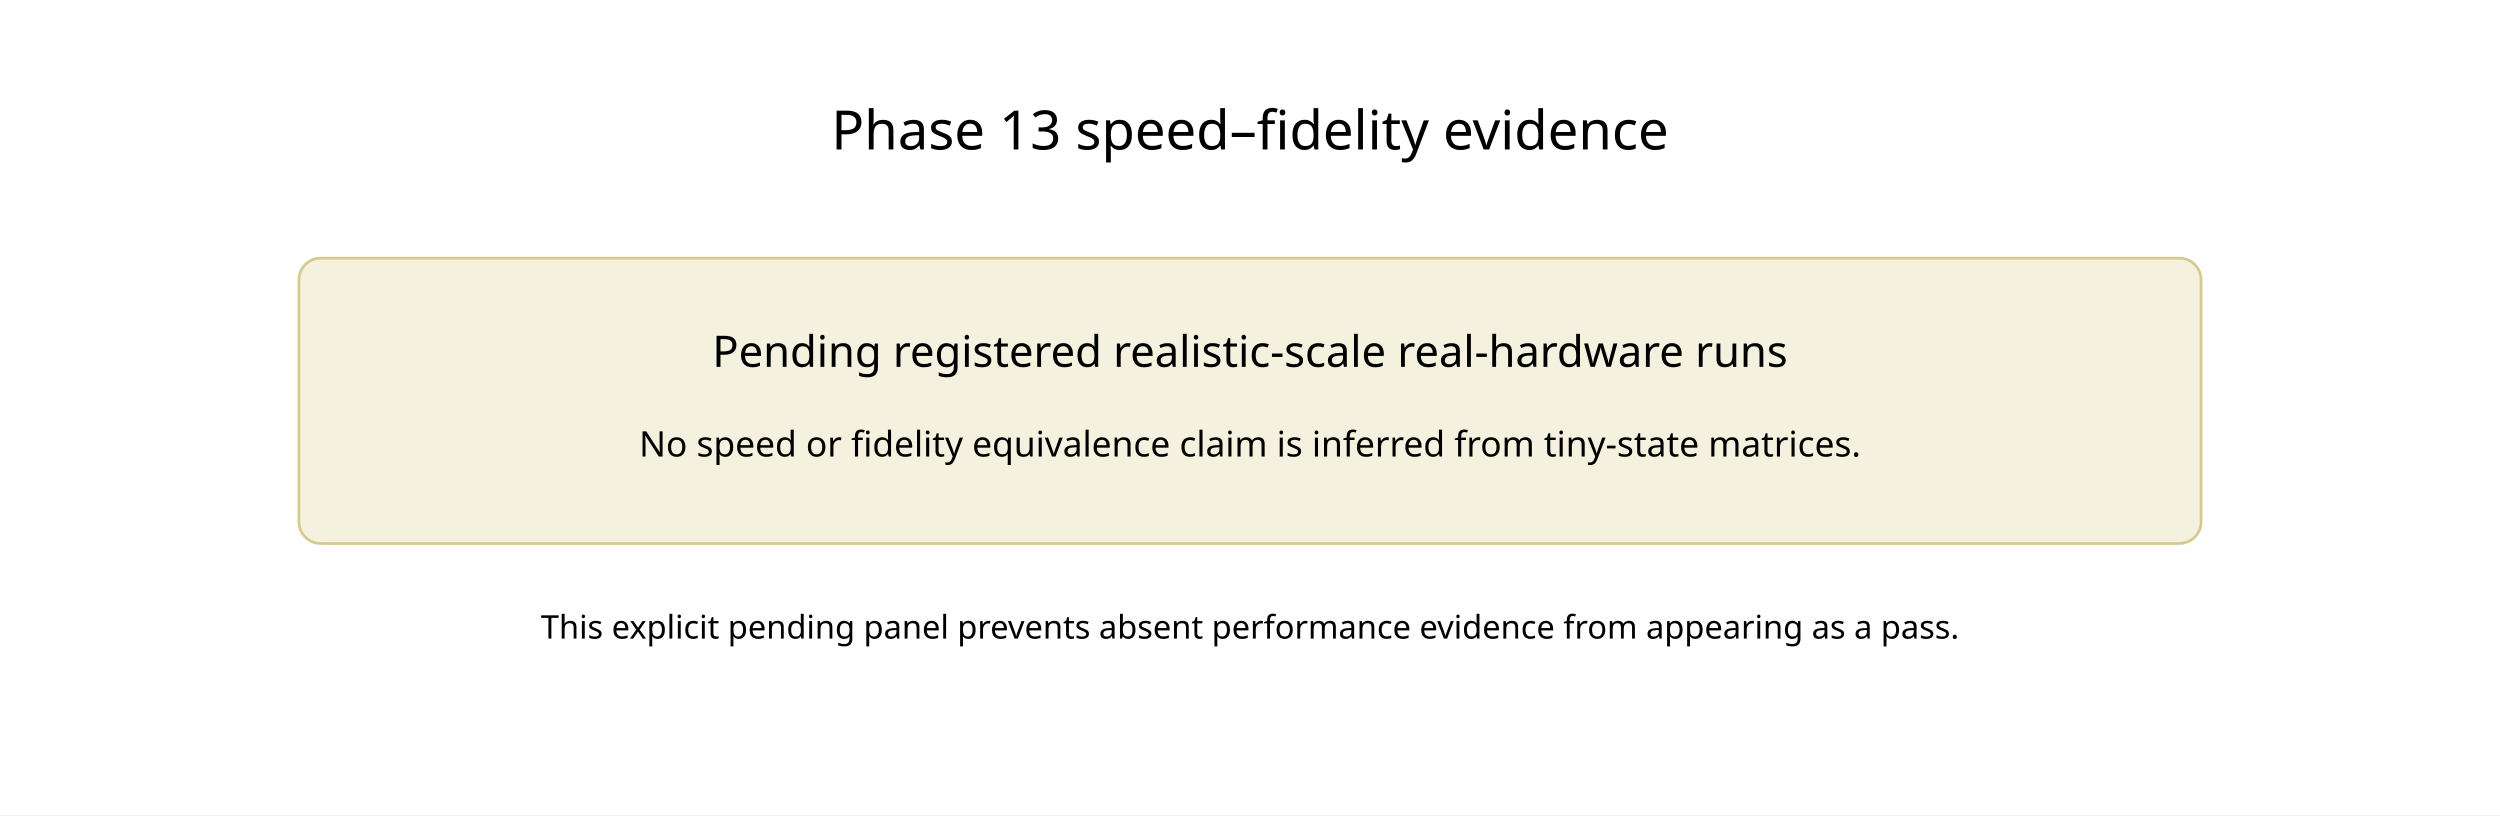
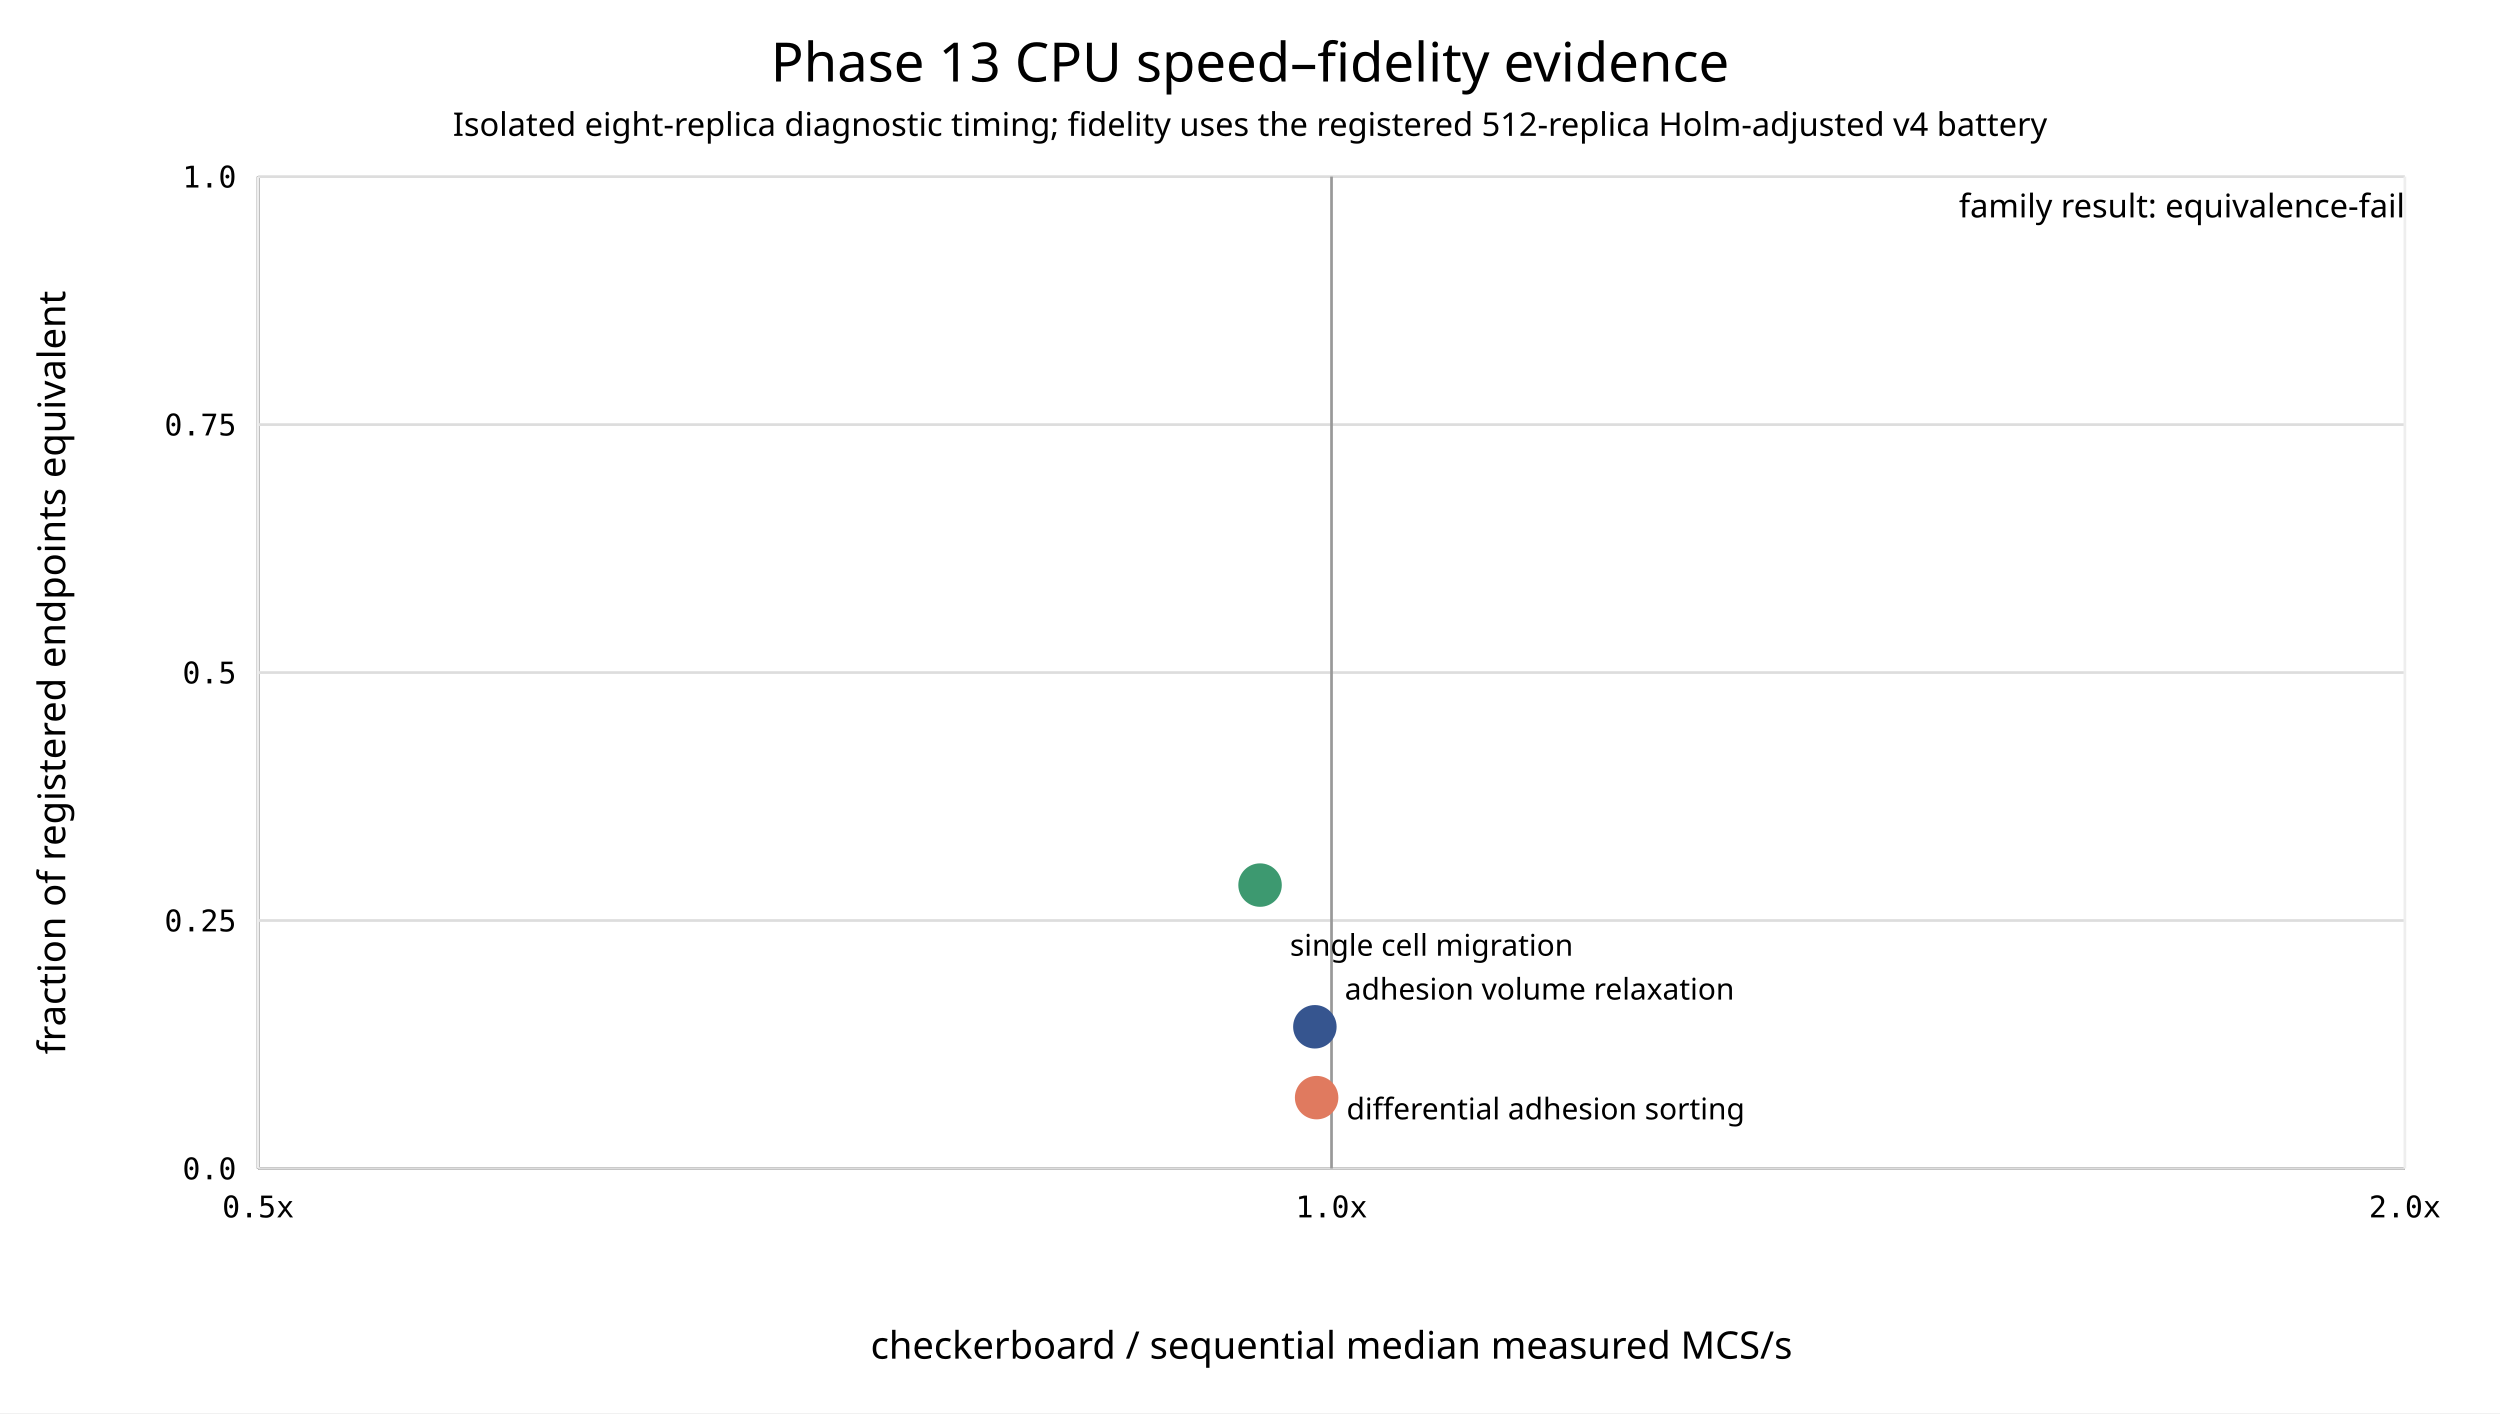
- <svg xmlns="http://www.w3.org/2000/svg" width="920" height="300" viewBox="0 0 920 300">
+ <svg xmlns="http://www.w3.org/2000/svg" width="920" height="520" viewBox="0 0 920 520">
  <rect width="100%" height="100%" fill="white" />
-   <text x="460" y="55" text-anchor="middle" font-family="sans-serif" font-size="20">Phase 13 speed–fidelity evidence</text>
-   <rect x="110" y="95" width="700" height="105" rx="8" fill="#f4f1de" stroke="#d6c98d" />
-   <text x="460" y="135" text-anchor="middle" font-family="sans-serif" font-size="16">Pending registered realistic-scale real-hardware runs</text>
-   <text x="460" y="168" text-anchor="middle" font-family="sans-serif" font-size="13">No speed or fidelity equivalence claim is inferred from tiny-state matrices.</text>
-   <text x="460" y="235" text-anchor="middle" font-family="sans-serif" font-size="12">This explicit pending panel prevents absent performance evidence from appearing as a pass.</text>
+   <text x="460.0" y="30" text-anchor="middle" font-family="sans-serif" font-size="20">Phase 13 CPU speed–fidelity evidence</text>
+   <text x="460.0" y="50" text-anchor="middle" font-family="sans-serif" font-size="12">Isolated eight-replica diagnostic timing; fidelity uses the registered 512-replica Holm-adjusted v4 battery</text>
+   <line x1="95" y1="65" x2="95" y2="430" stroke="#222" />
+   <line x1="95" y1="430" x2="885" y2="430" stroke="#222" />
+   <text x="490.0" y="500" text-anchor="middle" font-family="sans-serif" font-size="14">checkerboard / sequential median measured MCS/s</text>
+   <text transform="translate(24 247.5) rotate(-90)" text-anchor="middle" font-family="sans-serif" font-size="14">fraction of registered endpoints equivalent</text>
+   <line x1="95" y1="430.0" x2="885" y2="430.0" stroke="#ddd" />
+   <text x="87" y="434.0" text-anchor="end" font-family="monospace" font-size="11">0.0</text>
+   <line x1="95" y1="338.75" x2="885" y2="338.75" stroke="#ddd" />
+   <text x="87" y="342.75" text-anchor="end" font-family="monospace" font-size="11">0.25</text>
+   <line x1="95" y1="247.5" x2="885" y2="247.5" stroke="#ddd" />
+   <text x="87" y="251.5" text-anchor="end" font-family="monospace" font-size="11">0.5</text>
+   <line x1="95" y1="156.25" x2="885" y2="156.25" stroke="#ddd" />
+   <text x="87" y="160.25" text-anchor="end" font-family="monospace" font-size="11">0.75</text>
+   <line x1="95" y1="65.0" x2="885" y2="65.0" stroke="#ddd" />
+   <text x="87" y="69.0" text-anchor="end" font-family="monospace" font-size="11">1.0</text>
+   <line x1="95.0" y1="65" x2="95.0" y2="430" stroke="#eee" />
+   <text x="95.0" y="448" text-anchor="middle" font-family="monospace" font-size="11">0.5x</text>
+   <line x1="490.0" y1="65" x2="490.0" y2="430" stroke="#999" />
+   <text x="490.0" y="448" text-anchor="middle" font-family="monospace" font-size="11">1.0x</text>
+   <line x1="885.0" y1="65" x2="885.0" y2="430" stroke="#eee" />
+   <text x="885.0" y="448" text-anchor="middle" font-family="monospace" font-size="11">2.0x</text>
+   <circle cx="483.872" cy="377.857" r="8" fill="#36558f" />
+   <text x="494.872" y="367.857" font-family="sans-serif" font-size="11">adhesion volume relaxation</text>
+   <circle cx="484.518" cy="403.929" r="8" fill="#e07a5f" />
+   <text x="495.518" y="411.929" font-family="sans-serif" font-size="11">differential adhesion sorting</text>
+   <circle cx="463.7" cy="325.714" r="8" fill="#3d9970" />
+   <text x="474.7" y="351.714" font-family="sans-serif" font-size="11">single cell migration</text>
+   <text x="885" y="80" text-anchor="end" font-family="sans-serif" font-size="12">family result: equivalence-fail</text>
</svg>
